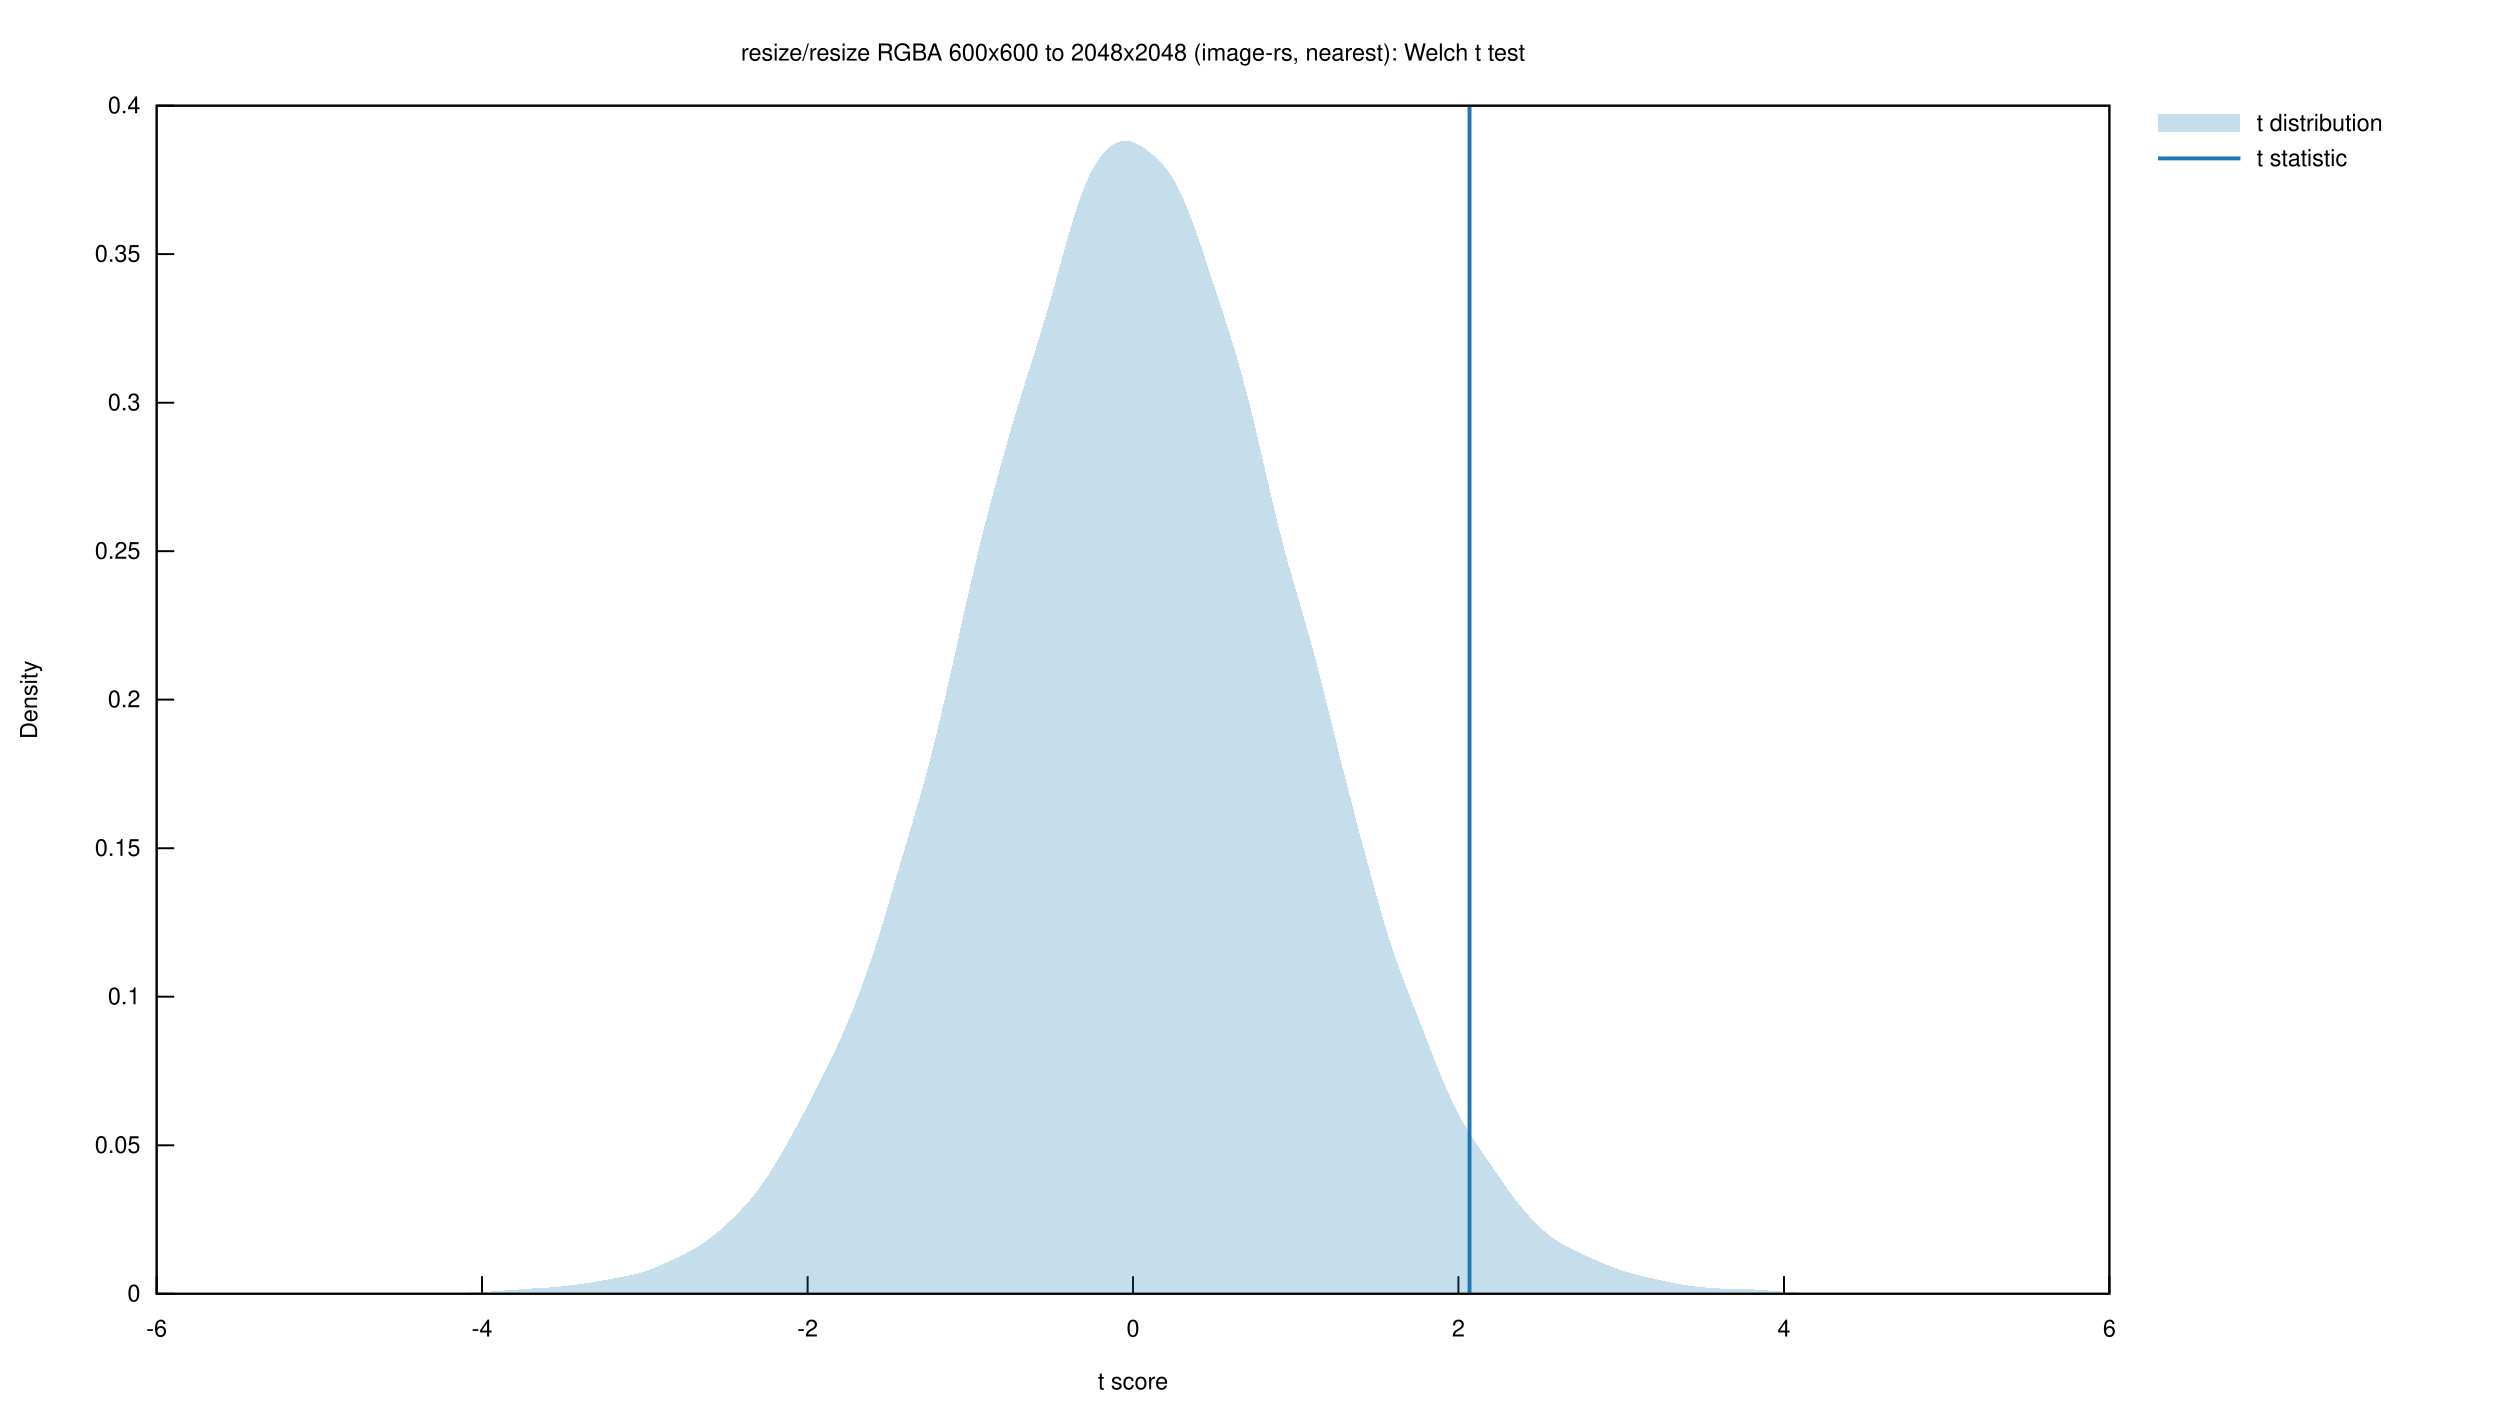
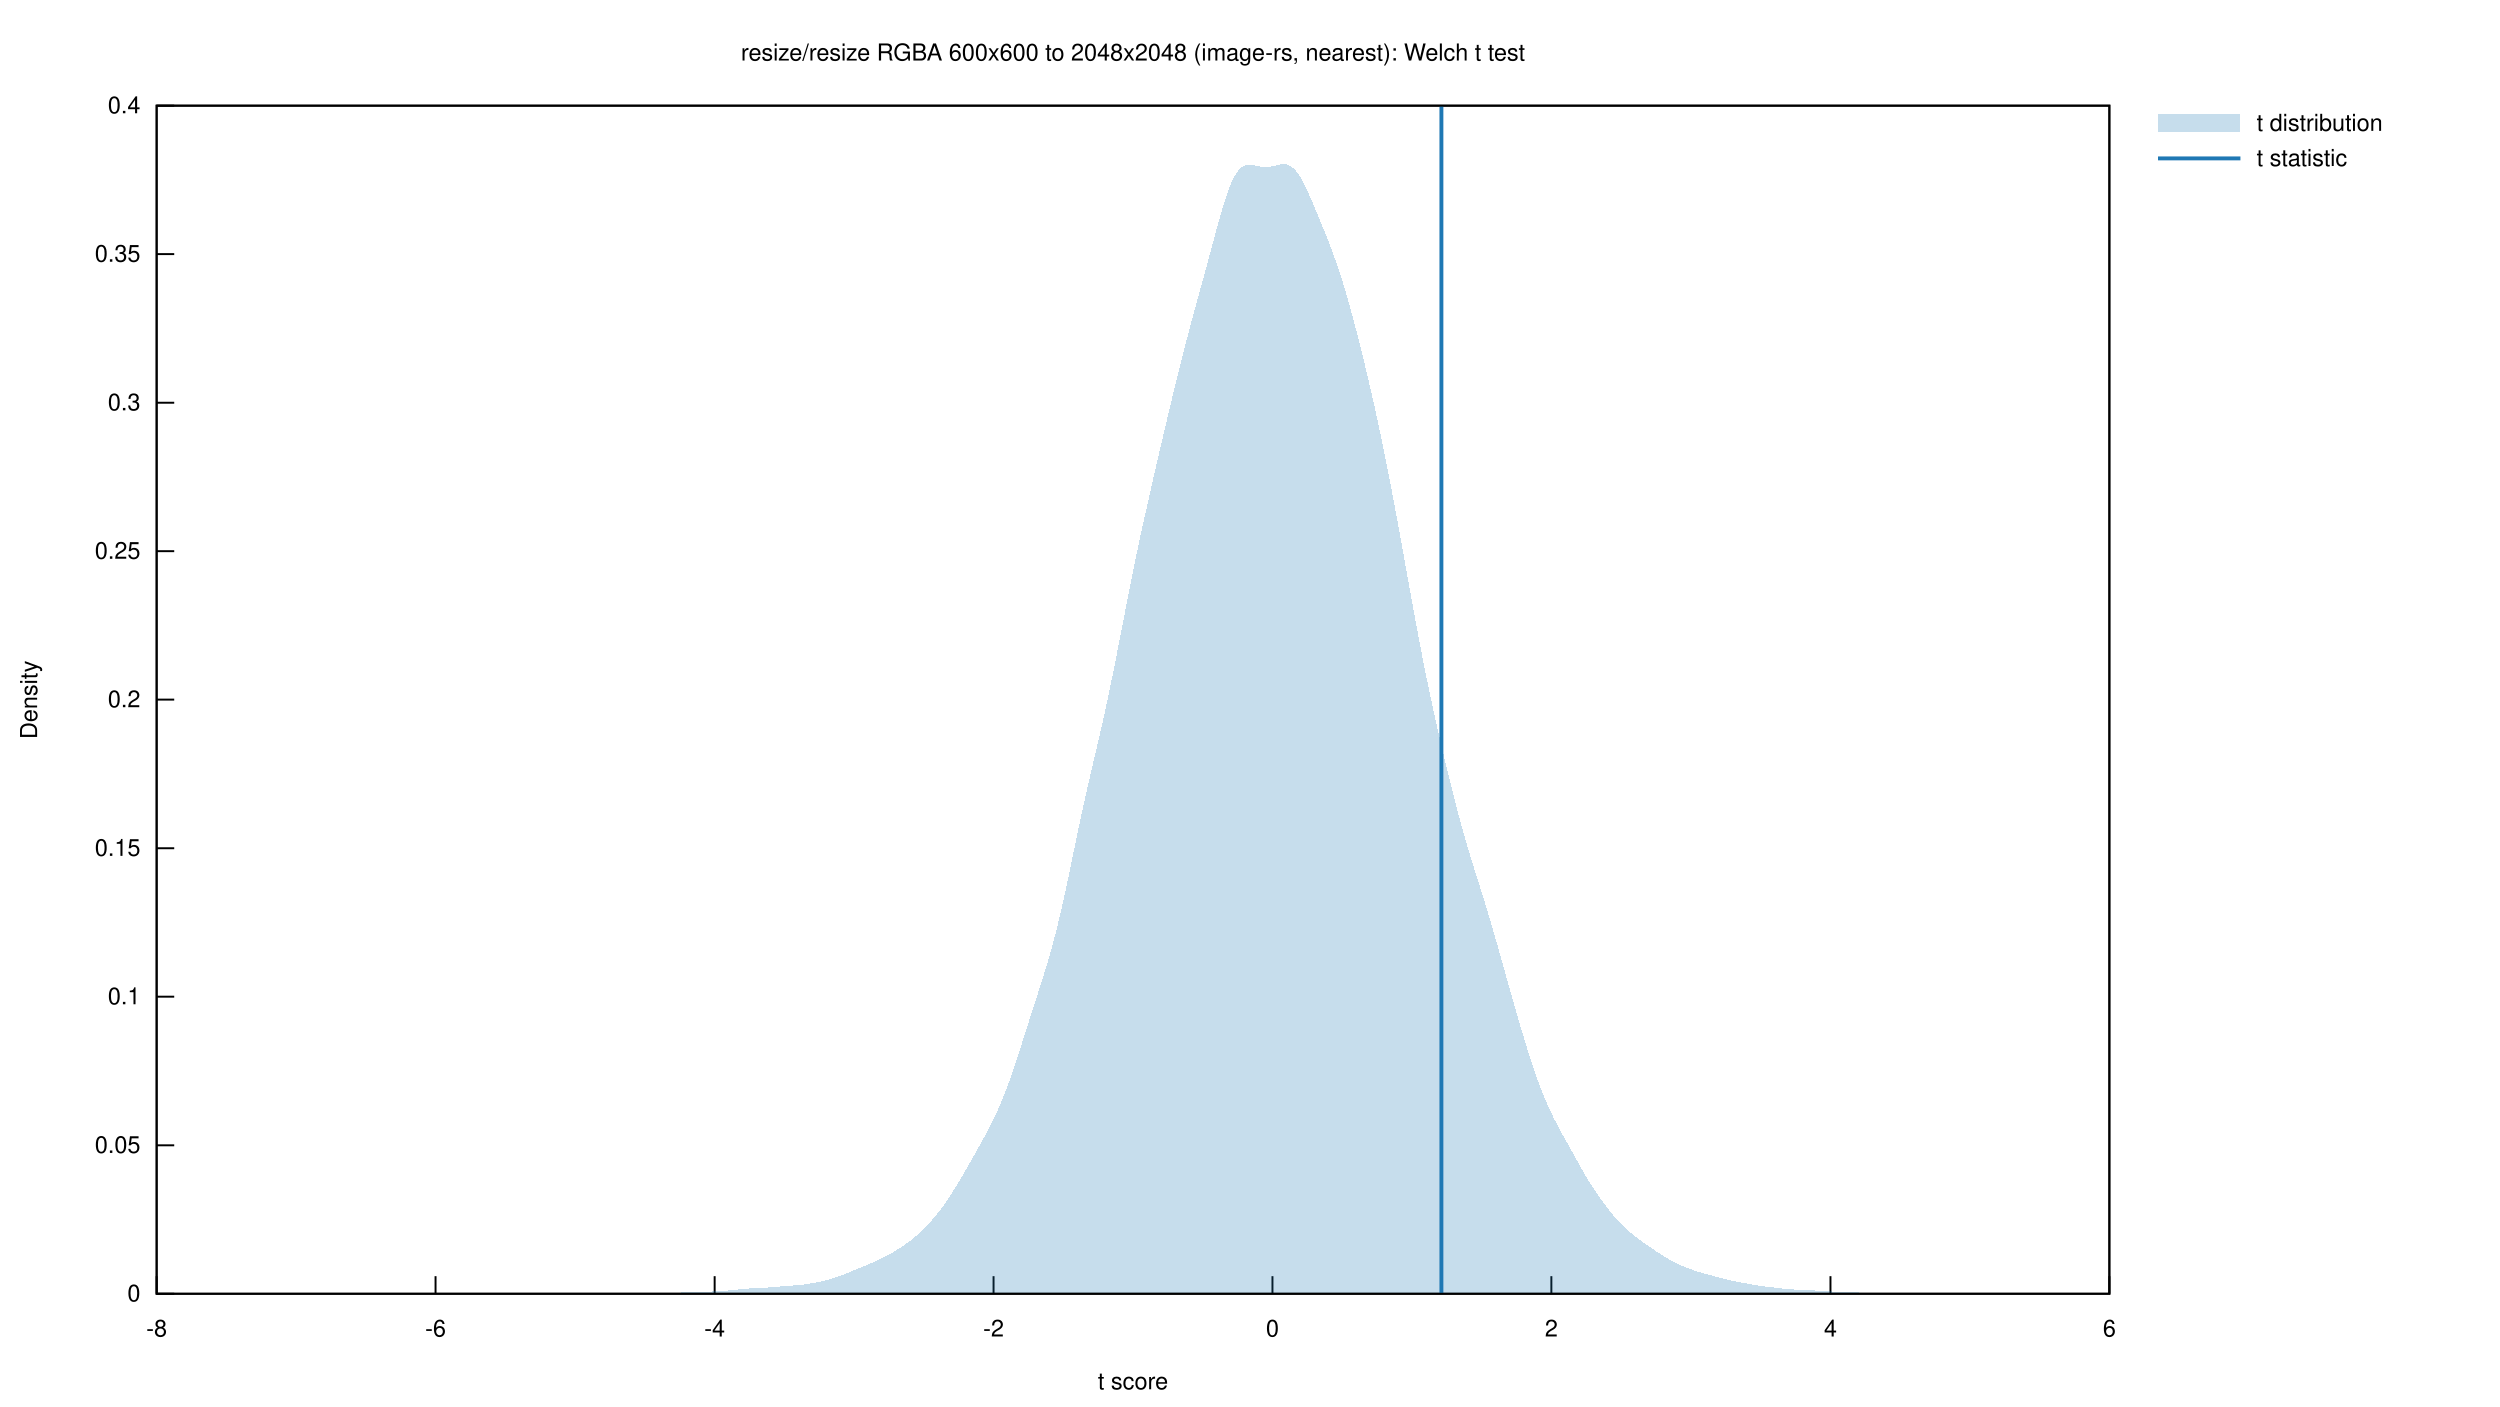
<svg xmlns="http://www.w3.org/2000/svg" xmlns:xlink="http://www.w3.org/1999/xlink" viewBox="0 0 1280 720">
  <g id="gnuplot_canvas">
    <rect x="0" y="0" width="1280" height="720" fill="none" />
    <defs>
      <circle id="gpDot" r="0.5" stroke-width="0.5" stroke="currentColor" />
      <path id="gpPt0" stroke-width="0.222" stroke="currentColor" d="M-1,0 h2 M0,-1 v2" />
      <path id="gpPt1" stroke-width="0.222" stroke="currentColor" d="M-1,-1 L1,1 M1,-1 L-1,1" />
      <path id="gpPt2" stroke-width="0.222" stroke="currentColor" d="M-1,0 L1,0 M0,-1 L0,1 M-1,-1 L1,1 M-1,1 L1,-1" />
      <rect id="gpPt3" stroke-width="0.222" stroke="currentColor" x="-1" y="-1" width="2" height="2" />
      <rect id="gpPt4" stroke-width="0.222" stroke="currentColor" fill="currentColor" x="-1" y="-1" width="2" height="2" />
      <circle id="gpPt5" stroke-width="0.222" stroke="currentColor" cx="0" cy="0" r="1" />
      <use xlink:href="#gpPt5" id="gpPt6" fill="currentColor" stroke="none" />
      <path id="gpPt7" stroke-width="0.222" stroke="currentColor" d="M0,-1.33 L-1.33,0.67 L1.33,0.67 z" />
      <use xlink:href="#gpPt7" id="gpPt8" fill="currentColor" stroke="none" />
      <use xlink:href="#gpPt7" id="gpPt9" stroke="currentColor" transform="rotate(180)" />
      <use xlink:href="#gpPt9" id="gpPt10" fill="currentColor" stroke="none" />
      <use xlink:href="#gpPt3" id="gpPt11" stroke="currentColor" transform="rotate(45)" />
      <use xlink:href="#gpPt11" id="gpPt12" fill="currentColor" stroke="none" />
      <path id="gpPt13" stroke-width="0.222" stroke="currentColor" d="M0,1.330 L1.265,0.411 L0.782,-1.067 L-0.782,-1.076 L-1.265,0.411 z" />
      <use xlink:href="#gpPt13" id="gpPt14" fill="currentColor" stroke="none" />
      <filter id="textbox" filterUnits="objectBoundingBox" x="0" y="0" height="1" width="1">
        <feFlood flood-color="white" flood-opacity="1" result="bgnd" />
        <feComposite in="SourceGraphic" in2="bgnd" operator="atop" />
      </filter>
      <filter id="greybox" filterUnits="objectBoundingBox" x="0" y="0" height="1" width="1">
        <feFlood flood-color="lightgrey" flood-opacity="1" result="grey" />
        <feComposite in="SourceGraphic" in2="grey" operator="atop" />
      </filter>
    </defs>
    <g fill="none" color="white" stroke="currentColor" stroke-width="1.00" stroke-linecap="butt" stroke-linejoin="miter">
</g>
    <g fill="none" color="black" stroke="currentColor" stroke-width="1.00" stroke-linecap="butt" stroke-linejoin="miter">
      <path stroke="black" d="M80.2,662.4 L89.2,662.4  " />
      <g transform="translate(71.9,666.3)" stroke="none" fill="black" font-family="Helvetica" font-size="12.00" text-anchor="end">
        <text>
          <tspan font-family="Helvetica"> 0</tspan>
        </text>
      </g>
    </g>
    <g fill="none" color="black" stroke="currentColor" stroke-width="1.00" stroke-linecap="butt" stroke-linejoin="miter">
      <path stroke="black" d="M80.2,586.4 L89.2,586.4  " />
      <g transform="translate(71.9,590.3)" stroke="none" fill="black" font-family="Helvetica" font-size="12.00" text-anchor="end">
        <text>
          <tspan font-family="Helvetica"> 0.05</tspan>
        </text>
      </g>
    </g>
    <g fill="none" color="black" stroke="currentColor" stroke-width="1.00" stroke-linecap="butt" stroke-linejoin="miter">
      <path stroke="black" d="M80.2,510.3 L89.2,510.3  " />
      <g transform="translate(71.9,514.2)" stroke="none" fill="black" font-family="Helvetica" font-size="12.00" text-anchor="end">
        <text>
          <tspan font-family="Helvetica"> 0.1</tspan>
        </text>
      </g>
    </g>
    <g fill="none" color="black" stroke="currentColor" stroke-width="1.00" stroke-linecap="butt" stroke-linejoin="miter">
      <path stroke="black" d="M80.2,434.3 L89.2,434.3  " />
      <g transform="translate(71.9,438.2)" stroke="none" fill="black" font-family="Helvetica" font-size="12.00" text-anchor="end">
        <text>
          <tspan font-family="Helvetica"> 0.15</tspan>
        </text>
      </g>
    </g>
    <g fill="none" color="black" stroke="currentColor" stroke-width="1.00" stroke-linecap="butt" stroke-linejoin="miter">
      <path stroke="black" d="M80.2,358.2 L89.2,358.2  " />
      <g transform="translate(71.9,362.1)" stroke="none" fill="black" font-family="Helvetica" font-size="12.00" text-anchor="end">
        <text>
          <tspan font-family="Helvetica"> 0.2</tspan>
        </text>
      </g>
    </g>
    <g fill="none" color="black" stroke="currentColor" stroke-width="1.00" stroke-linecap="butt" stroke-linejoin="miter">
      <path stroke="black" d="M80.2,282.2 L89.2,282.2  " />
      <g transform="translate(71.9,286.1)" stroke="none" fill="black" font-family="Helvetica" font-size="12.00" text-anchor="end">
        <text>
          <tspan font-family="Helvetica"> 0.25</tspan>
        </text>
      </g>
    </g>
    <g fill="none" color="black" stroke="currentColor" stroke-width="1.00" stroke-linecap="butt" stroke-linejoin="miter">
      <path stroke="black" d="M80.2,206.2 L89.2,206.2  " />
      <g transform="translate(71.9,210.1)" stroke="none" fill="black" font-family="Helvetica" font-size="12.00" text-anchor="end">
        <text>
          <tspan font-family="Helvetica"> 0.3</tspan>
        </text>
      </g>
    </g>
    <g fill="none" color="black" stroke="currentColor" stroke-width="1.00" stroke-linecap="butt" stroke-linejoin="miter">
      <path stroke="black" d="M80.2,130.1 L89.2,130.1  " />
      <g transform="translate(71.9,134.0)" stroke="none" fill="black" font-family="Helvetica" font-size="12.00" text-anchor="end">
        <text>
          <tspan font-family="Helvetica"> 0.35</tspan>
        </text>
      </g>
    </g>
    <g fill="none" color="black" stroke="currentColor" stroke-width="1.00" stroke-linecap="butt" stroke-linejoin="miter">
      <path stroke="black" d="M80.2,54.1 L89.2,54.1  " />
      <g transform="translate(71.9,58.0)" stroke="none" fill="black" font-family="Helvetica" font-size="12.00" text-anchor="end">
        <text>
          <tspan font-family="Helvetica"> 0.4</tspan>
        </text>
      </g>
    </g>
    <g fill="none" color="black" stroke="currentColor" stroke-width="1.00" stroke-linecap="butt" stroke-linejoin="miter">
      <path stroke="black" d="M80.2,662.4 L80.2,653.4  " />
      <g transform="translate(80.2,684.3)" stroke="none" fill="black" font-family="Helvetica" font-size="12.00" text-anchor="middle">
        <text>
+           <tspan font-family="Helvetica">-8</tspan>
+         </text>
+       </g>
+     </g>
+     <g fill="none" color="black" stroke="currentColor" stroke-width="1.00" stroke-linecap="butt" stroke-linejoin="miter">
+       <path stroke="black" d="M223.0,662.4 L223.0,653.4  " />
+       <g transform="translate(223.0,684.3)" stroke="none" fill="black" font-family="Helvetica" font-size="12.00" text-anchor="middle">
+         <text>
          <tspan font-family="Helvetica">-6</tspan>
        </text>
      </g>
    </g>
    <g fill="none" color="black" stroke="currentColor" stroke-width="1.00" stroke-linecap="butt" stroke-linejoin="miter">
-       <path stroke="black" d="M246.8,662.4 L246.8,653.4  " />
-       <g transform="translate(246.8,684.3)" stroke="none" fill="black" font-family="Helvetica" font-size="12.00" text-anchor="middle">
+       <path stroke="black" d="M365.9,662.4 L365.9,653.4  " />
+       <g transform="translate(365.9,684.3)" stroke="none" fill="black" font-family="Helvetica" font-size="12.00" text-anchor="middle">
        <text>
          <tspan font-family="Helvetica">-4</tspan>
        </text>
      </g>
    </g>
    <g fill="none" color="black" stroke="currentColor" stroke-width="1.00" stroke-linecap="butt" stroke-linejoin="miter">
-       <path stroke="black" d="M413.5,662.4 L413.5,653.4  " />
-       <g transform="translate(413.5,684.3)" stroke="none" fill="black" font-family="Helvetica" font-size="12.00" text-anchor="middle">
+       <path stroke="black" d="M508.7,662.4 L508.7,653.4  " />
+       <g transform="translate(508.7,684.3)" stroke="none" fill="black" font-family="Helvetica" font-size="12.00" text-anchor="middle">
        <text>
          <tspan font-family="Helvetica">-2</tspan>
        </text>
      </g>
    </g>
    <g fill="none" color="black" stroke="currentColor" stroke-width="1.00" stroke-linecap="butt" stroke-linejoin="miter">
-       <path stroke="black" d="M580.1,662.4 L580.1,653.4  " />
-       <g transform="translate(580.1,684.3)" stroke="none" fill="black" font-family="Helvetica" font-size="12.00" text-anchor="middle">
+       <path stroke="black" d="M651.5,662.4 L651.5,653.4  " />
+       <g transform="translate(651.5,684.3)" stroke="none" fill="black" font-family="Helvetica" font-size="12.00" text-anchor="middle">
        <text>
          <tspan font-family="Helvetica"> 0</tspan>
        </text>
      </g>
    </g>
    <g fill="none" color="black" stroke="currentColor" stroke-width="1.00" stroke-linecap="butt" stroke-linejoin="miter">
-       <path stroke="black" d="M746.7,662.4 L746.7,653.4  " />
-       <g transform="translate(746.7,684.3)" stroke="none" fill="black" font-family="Helvetica" font-size="12.00" text-anchor="middle">
+       <path stroke="black" d="M794.3,662.4 L794.3,653.4  " />
+       <g transform="translate(794.3,684.3)" stroke="none" fill="black" font-family="Helvetica" font-size="12.00" text-anchor="middle">
        <text>
          <tspan font-family="Helvetica"> 2</tspan>
        </text>
      </g>
    </g>
    <g fill="none" color="black" stroke="currentColor" stroke-width="1.00" stroke-linecap="butt" stroke-linejoin="miter">
-       <path stroke="black" d="M913.4,662.4 L913.4,653.4  " />
-       <g transform="translate(913.4,684.3)" stroke="none" fill="black" font-family="Helvetica" font-size="12.00" text-anchor="middle">
+       <path stroke="black" d="M937.2,662.4 L937.2,653.4  " />
+       <g transform="translate(937.2,684.3)" stroke="none" fill="black" font-family="Helvetica" font-size="12.00" text-anchor="middle">
        <text>
          <tspan font-family="Helvetica"> 4</tspan>
        </text>
      </g>
    </g>
    <g fill="none" color="black" stroke="currentColor" stroke-width="1.00" stroke-linecap="butt" stroke-linejoin="miter">
      <path stroke="black" d="M1080.0,662.4 L1080.0,653.4  " />
      <g transform="translate(1080.0,684.3)" stroke="none" fill="black" font-family="Helvetica" font-size="12.00" text-anchor="middle">
        <text>
          <tspan font-family="Helvetica"> 6</tspan>
        </text>
      </g>
    </g>
    <g fill="none" color="black" stroke="currentColor" stroke-width="1.00" stroke-linecap="butt" stroke-linejoin="miter">
</g>
    <g fill="none" color="black" stroke="currentColor" stroke-width="1.00" stroke-linecap="butt" stroke-linejoin="miter">
      <path stroke="black" d="M80.2,54.1 L80.2,662.4 L1080.0,662.4 L1080.0,54.1 L80.2,54.1 Z  " />
    </g>
    <g fill="none" color="black" stroke="currentColor" stroke-width="1.00" stroke-linecap="butt" stroke-linejoin="miter">
      <g transform="translate(19.0,358.3) rotate(270)" stroke="none" fill="black" font-family="Helvetica" font-size="12.00" text-anchor="middle">
        <text>
          <tspan font-family="Helvetica">Density</tspan>
        </text>
      </g>
    </g>
    <g fill="none" color="black" stroke="currentColor" stroke-width="1.00" stroke-linecap="butt" stroke-linejoin="miter">
      <g transform="translate(580.1,711.3)" stroke="none" fill="black" font-family="Helvetica" font-size="12.00" text-anchor="middle">
        <text>
          <tspan font-family="Helvetica">t score</tspan>
        </text>
      </g>
    </g>
    <g fill="none" color="black" stroke="currentColor" stroke-width="1.00" stroke-linecap="butt" stroke-linejoin="miter">
      <g transform="translate(580.1,31.0)" stroke="none" fill="black" font-family="Helvetica" font-size="12.00" text-anchor="middle">
        <text>
          <tspan font-family="Helvetica">resize/resize RGBA 600x600 to 2048x2048 (image-rs, nearest): Welch t test</tspan>
        </text>
      </g>
    </g>
    <g fill="none" color="black" stroke="currentColor" stroke-width="1.00" stroke-linecap="butt" stroke-linejoin="miter">
</g>
    <g id="gnuplot_plot_1">
      <g fill="none" color="black" stroke="currentColor" stroke-width="1.00" stroke-linecap="butt" stroke-linejoin="miter">
        <g transform="translate(1155.4,67.0)" stroke="none" fill="black" font-family="Helvetica" font-size="12.00" text-anchor="start">
          <text>
            <tspan font-family="Helvetica">t distribution</tspan>
          </text>
        </g>
      </g>
      <g fill="none" color="black" stroke="currentColor" stroke-width="1.00" stroke-linecap="butt" stroke-linejoin="miter">
        <g stroke="none" shape-rendering="crispEdges">
          <polygon fill="rgb( 31, 120, 180)" fill-opacity="0.25" points="1104.9,67.6 1147.1,67.6 1147.1,58.6 1104.9,58.6 " />
-           <polygon fill="rgb( 31, 120, 180)" fill-opacity="0.25" points="144.0,662.4 145.7,662.4 147.4,662.4 149.1,662.4 150.8,662.4 152.5,662.4 154.2,662.4 155.9,662.4 157.6,662.4 159.3,662.4 160.9,662.4 162.6,662.4 164.3,662.4 166.0,662.4 167.7,662.4 169.4,662.3 171.1,662.3 172.8,662.3 174.5,662.3 176.2,662.4 177.9,662.4 179.6,662.4 181.3,662.4 183.0,662.4 184.7,662.4 186.3,662.4 188.0,662.4 189.7,662.4 191.4,662.4 193.1,662.4 194.8,662.3 196.5,662.3 198.2,662.3 199.9,662.2 201.6,662.2 203.3,662.2 205.0,662.1 206.7,662.1 208.4,662.0 210.1,662.0 211.7,662.0 213.4,661.9 215.1,661.9 216.8,661.9 218.5,661.9 220.2,661.9 221.9,661.9 223.6,661.9 225.3,661.9 227.0,661.9 228.7,661.9 230.4,661.9 232.1,661.9 233.8,661.9 235.5,661.9 237.1,661.8 238.8,661.8 240.5,661.7 242.2,661.7 243.9,661.6 245.6,661.5 247.3,661.4 249.0,661.4 250.7,661.3 252.4,661.2 254.1,661.1 255.8,661.0 257.5,660.8 259.2,660.7 260.9,660.6 262.5,660.5 264.2,660.4 265.9,660.2 267.6,660.1 269.3,660.0 271.0,659.9 272.7,659.7 274.4,659.6 276.1,659.5 277.8,659.4 279.5,659.3 281.2,659.2 282.9,659.1 284.6,658.9 286.3,658.8 287.9,658.6 289.6,658.4 291.3,658.2 293.0,658.0 294.7,657.8 296.4,657.5 298.1,657.3 299.8,657.0 301.5,656.8 303.2,656.5 304.9,656.2 306.6,655.9 308.3,655.6 310.0,655.3 311.7,655.0 313.3,654.7 315.0,654.4 316.7,654.1 318.4,653.8 320.1,653.4 321.8,653.1 323.5,652.7 325.2,652.4 326.9,651.9 328.6,651.4 330.3,650.9 332.0,650.3 333.7,649.7 335.4,649.0 337.1,648.3 338.7,647.6 340.4,646.8 342.1,646.1 343.8,645.3 345.5,644.5 347.2,643.7 348.9,642.8 350.6,642.0 352.3,641.1 354.0,640.2 355.7,639.2 357.4,638.2 359.1,637.1 360.8,636.0 362.5,634.8 364.1,633.5 365.8,632.2 367.5,630.8 369.2,629.3 370.9,627.8 372.6,626.3 374.3,624.6 376.0,623.0 377.7,621.3 379.4,619.5 381.1,617.7 382.8,615.8 384.5,613.8 386.2,611.7 387.9,609.5 389.5,607.2 391.2,604.8 392.9,602.3 394.6,599.7 396.3,596.9 398.0,594.1 399.7,591.3 401.4,588.3 403.1,585.3 404.8,582.3 406.5,579.2 408.2,576.1 409.9,572.9 411.6,569.7 413.3,566.4 414.9,563.2 416.6,559.9 418.3,556.6 420.0,553.2 421.7,549.9 423.4,546.5 425.1,543.0 426.8,539.5 428.5,535.9 430.2,532.2 431.9,528.3 433.6,524.4 435.3,520.3 437.0,516.1 438.7,511.8 440.3,507.4 442.0,502.8 443.7,498.1 445.4,493.2 447.1,488.2 448.8,482.9 450.5,477.5 452.2,471.9 453.9,466.2 455.6,460.4 457.3,454.5 459.0,448.7 460.7,443.0 462.4,437.3 464.1,431.7 465.7,426.1 467.4,420.5 469.1,414.7 470.8,408.8 472.5,402.8 474.2,396.5 475.9,390.0 477.6,383.3 479.3,376.4 481.0,369.3 482.7,362.1 484.4,354.8 486.1,347.4 487.8,339.9 489.5,332.4 491.1,324.8 492.8,317.2 494.5,309.7 496.2,302.3 497.9,294.9 499.6,287.7 501.3,280.6 503.0,273.7 504.7,267.0 506.4,260.4 508.1,254.0 509.8,247.7 511.5,241.5 513.2,235.4 514.9,229.4 516.5,223.5 518.2,217.8 519.9,212.1 521.6,206.5 523.3,200.9 525.0,195.5 526.7,190.0 528.4,184.6 530.1,179.2 531.8,173.7 533.5,168.2 535.2,162.5 536.9,156.8 538.6,150.9 540.3,144.9 541.9,138.8 543.6,132.7 545.3,126.6 547.0,120.6 548.7,114.8 550.4,109.3 552.1,104.1 553.8,99.4 555.5,95.0 557.2,91.1 558.9,87.7 560.6,84.6 562.3,82.0 564.0,79.6 565.7,77.7 567.3,76.0 569.0,74.6 570.7,73.5 572.4,72.7 574.1,72.2 575.8,72.0 577.5,72.1 579.2,72.5 580.9,73.1 582.6,73.9 584.3,74.9 586.0,76.0 587.7,77.3 589.4,78.6 591.1,80.0 592.7,81.5 594.4,83.2 596.1,85.1 597.8,87.2 599.5,89.7 601.2,92.4 602.9,95.6 604.6,99.0 606.3,102.8 608.0,106.9 609.7,111.3 611.4,115.9 613.1,120.7 614.8,125.6 616.5,130.6 618.1,135.7 619.8,140.8 621.5,145.9 623.2,151.1 624.9,156.3 626.6,161.5 628.3,166.8 630.0,172.2 631.7,177.7 633.4,183.4 635.1,189.3 636.8,195.5 638.5,201.9 640.2,208.5 641.9,215.3 643.5,222.4 645.2,229.6 646.9,236.9 648.6,244.3 650.3,251.6 652.0,258.9 653.7,266.0 655.4,272.8 657.1,279.4 658.8,285.8 660.5,291.9 662.2,297.8 663.9,303.5 665.6,309.2 667.3,315.0 668.9,320.8 670.6,326.8 672.3,333.0 674.0,339.3 675.7,345.9 677.4,352.7 679.1,359.5 680.8,366.5 682.5,373.4 684.2,380.3 685.9,387.2 687.6,393.9 689.3,400.6 691.0,407.1 692.7,413.5 694.3,419.9 696.0,426.2 697.7,432.5 699.4,438.8 701.1,445.1 702.8,451.4 704.5,457.6 706.2,463.7 707.9,469.7 709.6,475.4 711.3,480.8 713.0,486.1 714.7,491.0 716.4,495.7 718.1,500.3 719.7,504.7 721.4,509.0 723.1,513.4 724.8,517.7 726.5,522.0 728.2,526.4 729.9,530.8 731.6,535.3 733.3,539.7 735.0,544.0 736.7,548.2 738.4,552.4 740.1,556.3 741.8,560.1 743.5,563.8 745.1,567.2 746.8,570.5 748.5,573.6 750.2,576.5 751.9,579.3 753.6,582.0 755.3,584.7 757.0,587.2 758.7,589.7 760.4,592.2 762.1,594.7 763.8,597.1 765.5,599.6 767.2,602.0 768.9,604.4 770.5,606.8 772.2,609.2 773.9,611.5 775.6,613.8 777.3,616.0 779.0,618.1 780.7,620.2 782.4,622.1 784.1,624.0 785.8,625.8 787.5,627.5 789.2,629.1 790.9,630.6 792.6,632.0 794.3,633.2 795.9,634.4 797.6,635.5 799.3,636.5 801.0,637.5 802.7,638.4 804.4,639.3 806.1,640.2 807.8,641.0 809.5,641.8 811.2,642.6 812.9,643.3 814.6,644.1 816.3,644.8 818.0,645.6 819.7,646.3 821.3,647.0 823.0,647.7 824.7,648.4 826.4,649.0 828.1,649.6 829.8,650.2 831.5,650.8 833.2,651.3 834.9,651.8 836.6,652.3 838.3,652.7 840.0,653.2 841.7,653.6 843.4,654.0 845.1,654.4 846.7,654.7 848.4,655.1 850.1,655.5 851.8,655.8 853.5,656.2 855.2,656.5 856.9,656.9 858.6,657.2 860.3,657.5 862.0,657.8 863.7,658.1 865.4,658.3 867.1,658.6 868.8,658.8 870.5,659.0 872.1,659.1 873.8,659.3 875.5,659.4 877.2,659.5 878.9,659.6 880.6,659.7 882.3,659.8 884.0,659.8 885.7,659.9 887.4,659.9 889.1,659.9 890.8,660.0 892.5,660.0 894.2,660.1 895.9,660.1 897.5,660.2 899.2,660.3 900.9,660.4 902.6,660.5 904.3,660.6 906.0,660.8 907.7,660.9 909.4,661.1 911.1,661.2 912.8,661.3 914.5,661.5 916.2,661.6 917.9,661.6 919.6,661.7 921.3,661.8 922.9,661.8 924.6,661.8 926.3,661.9 928.0,661.9 929.7,661.9 931.4,661.9 933.1,661.9 934.8,661.8 936.5,661.8 938.2,661.8 939.9,661.8 941.6,661.8 943.3,661.8 945.0,661.8 946.7,661.8 948.3,661.8 950.0,661.8 951.7,661.8 953.4,661.8 955.1,661.8 956.8,661.9 958.5,661.9 960.2,661.9 961.9,662.0 963.6,662.0 965.3,662.1 967.0,662.2 968.7,662.2 970.4,662.2 972.1,662.3 973.8,662.3 975.4,662.3 977.1,662.4 978.8,662.4 980.5,662.4 982.2,662.4 983.9,662.4 985.6,662.4 987.3,662.4 989.0,662.4 989.0,662.4 987.3,662.4 985.6,662.4 983.9,662.4 982.2,662.4 980.5,662.4 978.8,662.4 977.1,662.4 975.4,662.4 973.8,662.4 972.1,662.4 970.4,662.4 968.7,662.4 967.0,662.4 965.3,662.4 963.6,662.4 961.9,662.4 960.2,662.4 958.5,662.4 956.8,662.4 955.1,662.4 953.4,662.4 951.7,662.4 950.0,662.4 948.3,662.4 946.7,662.4 945.0,662.4 943.3,662.4 941.6,662.4 939.9,662.4 938.2,662.4 936.5,662.4 934.8,662.4 933.1,662.4 931.4,662.4 929.7,662.4 928.0,662.4 926.3,662.4 924.6,662.4 922.9,662.4 921.3,662.4 919.6,662.4 917.9,662.4 916.2,662.4 914.5,662.4 912.8,662.4 911.1,662.4 909.4,662.4 907.7,662.4 906.0,662.4 904.3,662.4 902.6,662.4 900.9,662.4 899.2,662.4 897.5,662.4 895.9,662.4 894.2,662.4 892.5,662.4 890.8,662.4 889.1,662.4 887.4,662.4 885.7,662.4 884.0,662.4 882.3,662.4 880.6,662.4 878.9,662.4 877.2,662.4 875.5,662.4 873.8,662.4 872.1,662.4 870.5,662.4 868.8,662.4 867.1,662.4 865.4,662.4 863.7,662.4 862.0,662.4 860.3,662.4 858.6,662.4 856.9,662.4 855.2,662.4 853.5,662.4 851.8,662.4 850.1,662.4 848.4,662.4 846.7,662.4 845.1,662.4 843.4,662.4 841.7,662.4 840.0,662.4 838.3,662.4 836.6,662.4 834.9,662.4 833.2,662.4 831.5,662.4 829.8,662.4 828.1,662.4 826.4,662.4 824.7,662.4 823.0,662.4 821.3,662.4 819.7,662.4 818.0,662.4 816.3,662.4 814.6,662.4 812.9,662.4 811.2,662.4 809.5,662.4 807.8,662.4 806.1,662.4 804.4,662.4 802.7,662.4 801.0,662.4 799.3,662.4 797.6,662.4 795.9,662.4 794.3,662.4 792.6,662.4 790.9,662.4 789.2,662.4 787.5,662.4 785.8,662.4 784.1,662.4 782.4,662.4 780.7,662.4 779.0,662.4 777.3,662.4 775.6,662.4 773.9,662.4 772.2,662.4 770.5,662.4 768.9,662.4 767.2,662.4 765.5,662.4 763.8,662.4 762.1,662.4 760.4,662.4 758.7,662.4 757.0,662.4 755.3,662.4 753.6,662.4 751.9,662.4 750.2,662.4 748.5,662.4 746.8,662.4 745.1,662.4 743.5,662.4 741.8,662.4 740.1,662.4 738.4,662.4 736.7,662.4 735.0,662.4 733.3,662.4 731.6,662.4 729.9,662.4 728.2,662.4 726.5,662.4 724.8,662.4 723.1,662.4 721.4,662.4 719.7,662.4 718.1,662.4 716.4,662.4 714.7,662.4 713.0,662.4 711.3,662.4 709.6,662.4 707.9,662.4 706.2,662.4 704.5,662.4 702.8,662.4 701.1,662.4 699.4,662.4 697.7,662.4 696.0,662.4 694.3,662.4 692.7,662.4 691.0,662.4 689.3,662.4 687.6,662.4 685.9,662.4 684.2,662.4 682.5,662.4 680.8,662.4 679.1,662.4 677.4,662.4 675.7,662.4 674.0,662.4 672.3,662.4 670.6,662.4 668.9,662.4 667.3,662.4 665.6,662.4 663.9,662.4 662.2,662.4 660.5,662.4 658.8,662.4 657.1,662.4 655.4,662.4 653.7,662.4 652.0,662.4 650.3,662.4 648.6,662.4 646.9,662.4 645.2,662.4 643.5,662.4 641.9,662.4 640.2,662.4 638.5,662.4 636.8,662.4 635.1,662.4 633.4,662.4 631.7,662.4 630.0,662.4 628.3,662.4 626.6,662.4 624.9,662.4 623.2,662.4 621.5,662.4 619.8,662.4 618.1,662.4 616.5,662.4 614.8,662.4 613.1,662.4 611.4,662.4 609.7,662.4 608.0,662.4 606.3,662.4 604.6,662.4 602.9,662.4 601.2,662.4 599.5,662.4 597.8,662.4 596.1,662.4 594.4,662.4 592.7,662.4 591.1,662.4 589.4,662.4 587.7,662.4 586.0,662.4 584.3,662.4 582.6,662.4 580.9,662.4 579.2,662.4 577.5,662.4 575.8,662.4 574.1,662.4 572.4,662.4 570.7,662.4 569.0,662.4 567.3,662.4 565.7,662.4 564.0,662.4 562.3,662.4 560.6,662.4 558.9,662.4 557.2,662.4 555.5,662.4 553.8,662.4 552.1,662.4 550.4,662.4 548.7,662.4 547.0,662.4 545.3,662.4 543.6,662.4 541.9,662.4 540.3,662.4 538.6,662.4 536.9,662.4 535.2,662.4 533.5,662.4 531.8,662.4 530.1,662.4 528.4,662.4 526.7,662.4 525.0,662.4 523.3,662.4 521.6,662.4 519.9,662.4 518.2,662.4 516.5,662.4 514.9,662.4 513.2,662.4 511.5,662.4 509.8,662.4 508.1,662.4 506.4,662.4 504.7,662.4 503.0,662.4 501.3,662.4 499.6,662.4 497.9,662.4 496.2,662.4 494.5,662.4 492.8,662.4 491.1,662.4 489.5,662.4 487.8,662.4 486.1,662.4 484.4,662.4 482.7,662.4 481.0,662.4 479.3,662.4 477.6,662.4 475.9,662.4 474.2,662.4 472.5,662.4 470.8,662.4 469.1,662.4 467.4,662.4 465.7,662.4 464.1,662.4 462.4,662.4 460.7,662.4 459.0,662.4 457.3,662.4 455.6,662.4 453.9,662.4 452.2,662.4 450.5,662.4 448.8,662.4 447.1,662.4 445.4,662.4 443.7,662.4 442.0,662.4 440.3,662.4 438.7,662.4 437.0,662.4 435.3,662.4 433.6,662.4 431.9,662.4 430.2,662.4 428.5,662.4 426.8,662.4 425.1,662.4 423.4,662.4 421.7,662.4 420.0,662.4 418.3,662.4 416.6,662.4 414.9,662.4 413.3,662.4 411.6,662.4 409.9,662.4 408.2,662.4 406.5,662.4 404.8,662.4 403.1,662.4 401.4,662.4 399.7,662.4 398.0,662.4 396.3,662.4 394.6,662.4 392.9,662.4 391.2,662.4 389.5,662.4 387.9,662.4 386.2,662.4 384.5,662.4 382.8,662.4 381.1,662.4 379.4,662.4 377.7,662.4 376.0,662.4 374.3,662.4 372.6,662.4 370.9,662.4 369.2,662.4 367.5,662.4 365.8,662.4 364.1,662.4 362.5,662.4 360.8,662.4 359.1,662.4 357.4,662.4 355.7,662.4 354.0,662.4 352.3,662.4 350.6,662.4 348.9,662.4 347.2,662.4 345.5,662.4 343.8,662.4 342.1,662.4 340.4,662.4 338.7,662.4 337.1,662.4 335.4,662.4 333.7,662.4 332.0,662.4 330.3,662.4 328.6,662.4 326.9,662.4 325.2,662.4 323.5,662.4 321.8,662.4 320.1,662.4 318.4,662.4 316.7,662.4 315.0,662.4 313.3,662.4 311.7,662.4 310.0,662.4 308.3,662.4 306.6,662.4 304.9,662.4 303.2,662.4 301.5,662.4 299.8,662.4 298.1,662.4 296.4,662.4 294.7,662.4 293.0,662.4 291.3,662.4 289.6,662.4 287.9,662.4 286.3,662.4 284.6,662.4 282.9,662.4 281.2,662.4 279.5,662.4 277.8,662.4 276.1,662.4 274.4,662.4 272.7,662.4 271.0,662.4 269.3,662.4 267.6,662.4 265.9,662.4 264.2,662.4 262.5,662.4 260.9,662.4 259.2,662.4 257.5,662.4 255.8,662.4 254.1,662.4 252.4,662.4 250.7,662.4 249.0,662.4 247.3,662.4 245.6,662.4 243.9,662.4 242.2,662.4 240.5,662.4 238.8,662.4 237.1,662.4 235.5,662.4 233.8,662.4 232.1,662.4 230.4,662.4 228.7,662.4 227.0,662.4 225.3,662.4 223.6,662.4 221.9,662.4 220.2,662.4 218.5,662.4 216.8,662.4 215.1,662.4 213.4,662.4 211.7,662.4 210.1,662.4 208.4,662.4 206.7,662.4 205.0,662.4 203.3,662.4 201.6,662.4 199.9,662.4 198.2,662.4 196.5,662.4 194.8,662.4 193.1,662.4 191.4,662.4 189.7,662.4 188.0,662.4 186.3,662.4 184.7,662.4 183.0,662.4 181.3,662.4 179.6,662.4 177.9,662.4 176.2,662.4 174.5,662.4 172.8,662.4 171.1,662.4 169.4,662.4 167.7,662.4 166.0,662.4 164.3,662.4 162.6,662.4 160.9,662.4 159.3,662.4 157.6,662.4 155.9,662.4 154.2,662.4 152.5,662.4 150.8,662.4 149.1,662.4 147.4,662.4 145.7,662.4 144.0,662.4 " />
+           <polygon fill="rgb( 31, 120, 180)" fill-opacity="0.25" points="215.4,662.4 217.1,662.4 218.8,662.4 220.5,662.4 222.2,662.4 223.9,662.4 225.6,662.4 227.3,662.4 229.0,662.4 230.7,662.4 232.4,662.4 234.1,662.4 235.8,662.4 237.5,662.3 239.2,662.3 240.9,662.3 242.6,662.4 244.3,662.4 246.0,662.4 247.7,662.4 249.4,662.4 251.1,662.4 252.8,662.4 254.5,662.4 256.2,662.4 257.9,662.4 259.6,662.4 261.3,662.4 263.0,662.4 264.7,662.3 266.4,662.3 268.1,662.3 269.8,662.3 271.5,662.3 273.2,662.2 274.9,662.2 276.6,662.2 278.4,662.2 280.1,662.2 281.8,662.2 283.5,662.2 285.2,662.2 286.9,662.3 288.6,662.3 290.3,662.2 292.0,662.2 293.7,662.2 295.4,662.2 297.1,662.2 298.8,662.2 300.5,662.1 302.2,662.1 303.9,662.1 305.6,662.1 307.3,662.1 309.0,662.1 310.7,662.1 312.4,662.1 314.1,662.1 315.8,662.1 317.5,662.1 319.2,662.1 320.9,662.1 322.6,662.1 324.3,662.1 326.0,662.1 327.7,662.1 329.4,662.1 331.1,662.1 332.8,662.1 334.5,662.1 336.2,662.1 337.9,662.0 339.6,662.0 341.3,662.0 343.0,661.9 344.7,661.9 346.4,661.9 348.1,661.8 349.8,661.7 351.5,661.7 353.2,661.6 355.0,661.6 356.7,661.5 358.4,661.4 360.1,661.4 361.8,661.3 363.5,661.3 365.2,661.2 366.9,661.1 368.6,661.0 370.3,660.9 372.0,660.8 373.7,660.6 375.4,660.4 377.1,660.3 378.8,660.1 380.5,660.0 382.2,659.8 383.9,659.7 385.6,659.6 387.3,659.5 389.0,659.5 390.7,659.4 392.4,659.3 394.1,659.1 395.8,659.0 397.5,658.9 399.2,658.7 400.9,658.6 402.6,658.4 404.3,658.3 406.0,658.2 407.7,658.0 409.4,657.9 411.1,657.7 412.8,657.5 414.5,657.2 416.2,656.9 417.9,656.6 419.6,656.3 421.3,655.9 423.0,655.4 424.7,655.0 426.4,654.4 428.1,653.9 429.8,653.3 431.6,652.7 433.3,652.0 435.0,651.3 436.7,650.6 438.4,649.9 440.1,649.2 441.8,648.5 443.5,647.8 445.2,647.1 446.9,646.4 448.6,645.6 450.3,644.8 452.0,644.0 453.7,643.1 455.4,642.2 457.1,641.2 458.8,640.2 460.5,639.1 462.2,638.0 463.9,636.8 465.6,635.6 467.3,634.3 469.0,632.8 470.7,631.3 472.4,629.7 474.1,628.0 475.8,626.3 477.5,624.3 479.2,622.3 480.9,620.2 482.6,617.9 484.3,615.5 486.0,613.0 487.7,610.3 489.4,607.6 491.1,604.8 492.8,601.9 494.5,598.9 496.2,596.0 497.9,593.0 499.6,590.0 501.3,586.9 503.0,583.9 504.7,580.7 506.4,577.5 508.1,574.1 509.9,570.5 511.6,566.7 513.3,562.6 515.0,558.3 516.7,553.7 518.4,548.9 520.1,543.8 521.8,538.6 523.5,533.3 525.2,527.9 526.9,522.6 528.6,517.3 530.3,512.0 532.0,506.7 533.7,501.4 535.4,495.9 537.1,490.2 538.8,484.2 540.5,477.7 542.2,470.8 543.9,463.5 545.6,455.8 547.3,447.7 549.0,439.5 550.7,431.3 552.4,423.2 554.1,415.2 555.8,407.5 557.5,400.0 559.2,392.7 560.9,385.5 562.6,378.2 564.3,370.8 566.0,363.1 567.7,355.2 569.4,346.9 571.1,338.4 572.8,329.8 574.5,321.0 576.2,312.3 577.9,303.6 579.6,295.1 581.3,286.7 583.0,278.5 584.7,270.6 586.5,262.7 588.2,255.0 589.9,247.5 591.6,240.0 593.3,232.7 595.0,225.4 596.7,218.2 598.4,211.0 600.1,203.9 601.8,196.9 603.5,189.9 605.2,183.1 606.9,176.5 608.6,170.0 610.3,163.6 612.0,157.4 613.7,151.2 615.4,145.0 617.1,138.8 618.8,132.5 620.5,126.2 622.2,119.8 623.9,113.6 625.6,107.7 627.3,102.1 629.0,97.2 630.7,93.0 632.4,89.7 634.1,87.2 635.8,85.5 637.5,84.6 639.2,84.3 640.9,84.4 642.6,84.7 644.3,85.1 646.0,85.4 647.7,85.5 649.4,85.5 651.1,85.2 652.8,84.8 654.5,84.4 656.2,84.1 657.9,84.0 659.6,84.4 661.3,85.4 663.0,86.9 664.8,89.1 666.5,91.9 668.2,95.2 669.9,98.8 671.6,102.7 673.3,106.8 675.0,110.8 676.7,115.0 678.4,119.1 680.1,123.4 681.8,127.8 683.5,132.5 685.2,137.4 686.9,142.6 688.6,148.2 690.3,154.0 692.0,160.2 693.7,166.5 695.4,173.1 697.1,179.9 698.8,186.8 700.5,194.0 702.2,201.3 703.9,208.8 705.6,216.6 707.3,224.7 709.0,233.0 710.7,241.5 712.4,250.3 714.1,259.3 715.8,268.5 717.5,277.8 719.2,287.2 720.9,296.7 722.6,306.1 724.3,315.4 726.0,324.5 727.7,333.5 729.4,342.1 731.1,350.5 732.8,358.5 734.5,366.3 736.2,373.9 737.9,381.3 739.6,388.5 741.4,395.6 743.1,402.6 744.8,409.4 746.5,416.1 748.2,422.4 749.9,428.5 751.6,434.4 753.3,440.0 755.0,445.4 756.7,450.8 758.4,456.2 760.1,461.6 761.8,467.2 763.5,472.9 765.2,478.8 766.9,484.7 768.6,490.8 770.3,496.8 772.0,502.9 773.7,508.9 775.4,514.9 777.1,520.8 778.8,526.6 780.5,532.2 782.2,537.8 783.9,543.1 785.6,548.2 787.3,553.1 789.0,557.6 790.7,561.9 792.4,565.8 794.1,569.5 795.8,573.0 797.5,576.3 799.2,579.4 800.9,582.5 802.6,585.5 804.3,588.6 806.0,591.6 807.7,594.6 809.4,597.7 811.1,600.7 812.8,603.6 814.5,606.4 816.2,609.0 818.0,611.6 819.7,614.1 821.4,616.4 823.1,618.6 824.8,620.8 826.5,622.8 828.2,624.7 829.9,626.5 831.6,628.2 833.3,629.7 835.0,631.2 836.7,632.6 838.4,633.9 840.1,635.2 841.8,636.4 843.5,637.6 845.2,638.8 846.9,639.9 848.6,641.1 850.3,642.2 852.0,643.2 853.7,644.3 855.4,645.2 857.1,646.1 858.8,647.0 860.5,647.8 862.2,648.5 863.9,649.2 865.6,649.8 867.3,650.4 869.0,651.0 870.7,651.5 872.4,652.0 874.1,652.5 875.8,652.9 877.5,653.4 879.2,653.8 880.9,654.3 882.6,654.7 884.3,655.1 886.0,655.5 887.7,655.9 889.4,656.2 891.1,656.6 892.8,656.9 894.5,657.2 896.3,657.5 898.0,657.8 899.7,658.1 901.4,658.3 903.1,658.6 904.8,658.8 906.5,659.0 908.2,659.2 909.9,659.4 911.6,659.6 913.3,659.8 915.0,659.9 916.7,660.1 918.4,660.2 920.1,660.3 921.8,660.4 923.5,660.5 925.2,660.6 926.9,660.6 928.6,660.7 930.3,660.8 932.0,660.9 933.7,661.0 935.4,661.1 937.1,661.2 938.8,661.3 940.5,661.4 942.2,661.5 943.9,661.6 945.6,661.6 947.3,661.7 949.0,661.7 950.7,661.7 952.4,661.8 954.1,661.8 955.8,661.8 957.5,661.8 959.2,661.8 960.9,661.8 962.6,661.9 964.3,661.9 966.0,661.9 967.7,661.9 969.4,661.9 971.1,662.0 972.9,662.0 974.6,662.0 976.3,662.0 978.0,662.0 979.7,662.1 981.4,662.1 983.1,662.1 984.8,662.1 986.5,662.1 988.2,662.2 989.9,662.2 991.6,662.2 993.3,662.3 995.0,662.3 996.7,662.3 998.4,662.3 1000.1,662.3 1001.8,662.4 1003.5,662.4 1005.2,662.4 1006.9,662.4 1008.6,662.4 1010.3,662.4 1012.0,662.4 1013.7,662.4 1015.4,662.4 1017.1,662.4 1018.8,662.4 1020.5,662.4 1022.2,662.4 1023.9,662.4 1025.6,662.3 1027.3,662.3 1029.0,662.3 1030.7,662.3 1032.4,662.3 1034.1,662.3 1035.8,662.3 1037.5,662.3 1039.2,662.3 1040.9,662.3 1042.6,662.3 1044.3,662.3 1046.0,662.3 1047.7,662.3 1049.5,662.3 1051.2,662.3 1052.9,662.4 1054.6,662.4 1056.3,662.4 1058.0,662.4 1059.7,662.4 1061.4,662.4 1063.1,662.4 1064.8,662.4 1064.8,662.4 1063.1,662.4 1061.4,662.4 1059.7,662.4 1058.0,662.4 1056.3,662.4 1054.6,662.4 1052.9,662.4 1051.2,662.4 1049.5,662.4 1047.7,662.4 1046.0,662.4 1044.3,662.4 1042.6,662.4 1040.9,662.4 1039.2,662.4 1037.5,662.4 1035.8,662.4 1034.1,662.4 1032.4,662.4 1030.7,662.4 1029.0,662.4 1027.3,662.4 1025.6,662.4 1023.9,662.4 1022.2,662.4 1020.5,662.4 1018.8,662.4 1017.1,662.4 1015.4,662.4 1013.7,662.4 1012.0,662.4 1010.3,662.4 1008.6,662.4 1006.9,662.4 1005.2,662.4 1003.5,662.4 1001.8,662.4 1000.1,662.4 998.4,662.4 996.7,662.4 995.0,662.4 993.3,662.4 991.6,662.4 989.9,662.4 988.2,662.4 986.5,662.4 984.8,662.4 983.1,662.4 981.4,662.4 979.7,662.4 978.0,662.4 976.3,662.4 974.6,662.4 972.9,662.4 971.1,662.4 969.4,662.4 967.7,662.4 966.0,662.4 964.3,662.4 962.6,662.4 960.9,662.4 959.2,662.4 957.5,662.4 955.8,662.4 954.1,662.4 952.4,662.4 950.7,662.4 949.0,662.4 947.3,662.4 945.6,662.4 943.9,662.4 942.2,662.4 940.5,662.4 938.8,662.4 937.1,662.4 935.4,662.4 933.7,662.4 932.0,662.4 930.3,662.4 928.6,662.4 926.9,662.4 925.2,662.4 923.5,662.4 921.8,662.4 920.1,662.4 918.4,662.4 916.7,662.4 915.0,662.4 913.3,662.4 911.6,662.4 909.9,662.4 908.2,662.4 906.5,662.4 904.8,662.4 903.1,662.4 901.4,662.4 899.7,662.4 898.0,662.4 896.3,662.4 894.5,662.4 892.8,662.4 891.1,662.4 889.4,662.4 887.7,662.4 886.0,662.4 884.3,662.4 882.6,662.4 880.9,662.4 879.2,662.4 877.5,662.4 875.8,662.4 874.1,662.4 872.4,662.4 870.7,662.4 869.0,662.4 867.3,662.4 865.6,662.4 863.9,662.4 862.2,662.4 860.5,662.4 858.8,662.4 857.1,662.4 855.4,662.4 853.7,662.4 852.0,662.4 850.3,662.4 848.6,662.4 846.9,662.4 845.2,662.4 843.5,662.4 841.8,662.4 840.1,662.4 838.4,662.4 836.7,662.4 835.0,662.4 833.3,662.4 831.6,662.4 829.9,662.4 828.2,662.4 826.5,662.4 824.8,662.4 823.1,662.4 821.4,662.4 819.7,662.4 818.0,662.4 816.2,662.4 814.5,662.4 812.8,662.4 811.1,662.4 809.4,662.4 807.7,662.4 806.0,662.4 804.3,662.4 802.6,662.4 800.9,662.4 799.2,662.4 797.5,662.4 795.8,662.4 794.1,662.4 792.4,662.4 790.7,662.4 789.0,662.4 787.3,662.4 785.6,662.4 783.9,662.4 782.2,662.4 780.5,662.4 778.8,662.4 777.1,662.4 775.4,662.4 773.7,662.4 772.0,662.4 770.3,662.4 768.6,662.4 766.9,662.4 765.2,662.4 763.5,662.4 761.8,662.4 760.1,662.4 758.4,662.4 756.7,662.4 755.0,662.4 753.3,662.4 751.6,662.4 749.9,662.4 748.2,662.4 746.5,662.4 744.8,662.4 743.1,662.4 741.4,662.4 739.6,662.4 737.9,662.4 736.2,662.4 734.5,662.4 732.8,662.4 731.1,662.4 729.4,662.4 727.7,662.4 726.0,662.4 724.3,662.4 722.6,662.4 720.9,662.4 719.2,662.4 717.5,662.4 715.8,662.4 714.1,662.4 712.4,662.4 710.7,662.4 709.0,662.4 707.3,662.4 705.6,662.4 703.9,662.4 702.2,662.4 700.5,662.4 698.8,662.4 697.1,662.4 695.4,662.4 693.7,662.4 692.0,662.4 690.3,662.4 688.6,662.4 686.9,662.4 685.2,662.4 683.5,662.4 681.8,662.4 680.1,662.4 678.4,662.4 676.7,662.4 675.0,662.4 673.3,662.4 671.6,662.4 669.9,662.4 668.2,662.4 666.5,662.4 664.8,662.4 663.0,662.4 661.3,662.4 659.6,662.4 657.9,662.4 656.2,662.4 654.5,662.4 652.8,662.4 651.1,662.4 649.4,662.4 647.7,662.4 646.0,662.4 644.3,662.4 642.6,662.4 640.9,662.4 639.2,662.4 637.5,662.4 635.8,662.4 634.1,662.4 632.4,662.4 630.7,662.4 629.0,662.4 627.3,662.4 625.6,662.4 623.9,662.4 622.2,662.4 620.5,662.4 618.8,662.4 617.1,662.4 615.4,662.4 613.7,662.4 612.0,662.4 610.3,662.4 608.6,662.4 606.9,662.4 605.2,662.4 603.5,662.4 601.8,662.4 600.1,662.4 598.4,662.4 596.7,662.4 595.0,662.4 593.3,662.4 591.6,662.4 589.9,662.4 588.2,662.4 586.5,662.4 584.7,662.4 583.0,662.4 581.3,662.4 579.6,662.4 577.9,662.4 576.2,662.4 574.5,662.4 572.8,662.4 571.1,662.4 569.4,662.4 567.7,662.4 566.0,662.4 564.3,662.4 562.6,662.4 560.9,662.4 559.2,662.4 557.5,662.4 555.8,662.4 554.1,662.4 552.4,662.4 550.7,662.4 549.0,662.4 547.3,662.4 545.6,662.4 543.9,662.4 542.2,662.4 540.5,662.4 538.8,662.4 537.1,662.4 535.4,662.4 533.7,662.4 532.0,662.4 530.3,662.4 528.6,662.4 526.9,662.4 525.2,662.4 523.5,662.4 521.8,662.4 520.1,662.4 518.4,662.4 516.7,662.4 515.0,662.4 513.3,662.4 511.6,662.4 509.9,662.4 508.1,662.4 506.4,662.4 504.7,662.4 503.0,662.4 501.3,662.4 499.6,662.4 497.9,662.4 496.2,662.4 494.5,662.4 492.8,662.4 491.1,662.4 489.4,662.4 487.7,662.4 486.0,662.4 484.3,662.4 482.6,662.4 480.9,662.4 479.2,662.4 477.5,662.4 475.8,662.4 474.1,662.4 472.4,662.4 470.7,662.4 469.0,662.4 467.3,662.4 465.6,662.4 463.9,662.4 462.2,662.4 460.5,662.4 458.8,662.4 457.1,662.4 455.4,662.4 453.7,662.4 452.0,662.4 450.3,662.4 448.6,662.4 446.9,662.4 445.2,662.4 443.5,662.4 441.8,662.4 440.1,662.4 438.4,662.4 436.7,662.4 435.0,662.4 433.3,662.4 431.6,662.4 429.8,662.4 428.1,662.4 426.4,662.4 424.7,662.4 423.0,662.4 421.3,662.4 419.6,662.4 417.9,662.4 416.2,662.4 414.5,662.4 412.8,662.4 411.1,662.4 409.4,662.4 407.7,662.4 406.0,662.4 404.3,662.4 402.6,662.4 400.9,662.4 399.2,662.4 397.5,662.4 395.8,662.4 394.1,662.4 392.4,662.4 390.7,662.4 389.0,662.4 387.3,662.4 385.6,662.4 383.9,662.4 382.2,662.4 380.5,662.4 378.8,662.4 377.1,662.4 375.4,662.4 373.7,662.4 372.0,662.4 370.3,662.4 368.6,662.4 366.9,662.4 365.2,662.4 363.5,662.4 361.8,662.4 360.1,662.4 358.4,662.4 356.7,662.4 355.0,662.4 353.2,662.4 351.5,662.4 349.8,662.4 348.1,662.4 346.4,662.4 344.7,662.4 343.0,662.4 341.3,662.4 339.6,662.4 337.9,662.4 336.2,662.4 334.5,662.4 332.8,662.4 331.1,662.4 329.4,662.4 327.7,662.4 326.0,662.4 324.3,662.4 322.6,662.4 320.9,662.4 319.2,662.4 317.5,662.4 315.8,662.4 314.1,662.4 312.4,662.4 310.7,662.4 309.0,662.4 307.3,662.4 305.6,662.4 303.9,662.4 302.2,662.4 300.5,662.4 298.8,662.4 297.1,662.4 295.4,662.4 293.7,662.4 292.0,662.4 290.3,662.4 288.6,662.4 286.9,662.4 285.2,662.4 283.5,662.4 281.8,662.4 280.1,662.4 278.4,662.4 276.6,662.4 274.9,662.4 273.2,662.4 271.5,662.4 269.8,662.4 268.1,662.4 266.4,662.4 264.7,662.4 263.0,662.4 261.3,662.4 259.6,662.4 257.9,662.4 256.2,662.4 254.5,662.4 252.8,662.4 251.1,662.4 249.4,662.4 247.7,662.4 246.0,662.4 244.3,662.4 242.6,662.4 240.9,662.4 239.2,662.4 237.5,662.4 235.8,662.4 234.1,662.4 232.4,662.4 230.7,662.4 229.0,662.4 227.3,662.4 225.6,662.4 223.9,662.4 222.2,662.4 220.5,662.4 218.8,662.4 217.1,662.4 215.4,662.4 " />
        </g>
      </g>
    </g>
    <g id="gnuplot_plot_2">
      <g fill="none" color="white" stroke="rgb( 31, 120, 180)" stroke-width="2.00" stroke-linecap="butt" stroke-linejoin="miter">
</g>
      <g fill="none" color="black" stroke="currentColor" stroke-width="2.00" stroke-linecap="butt" stroke-linejoin="miter">
        <g transform="translate(1155.4,85.0)" stroke="none" fill="black" font-family="Helvetica" font-size="12.00" text-anchor="start">
          <text>
            <tspan font-family="Helvetica">t statistic</tspan>
          </text>
        </g>
      </g>
      <g fill="none" color="black" stroke="currentColor" stroke-width="2.00" stroke-linecap="butt" stroke-linejoin="miter">
-         <path stroke="rgb( 31, 120, 180)" d="M1104.9,81.1 L1147.1,81.1 M752.4,662.4 L752.4,54.1  " />
+         <path stroke="rgb( 31, 120, 180)" d="M1104.9,81.1 L1147.1,81.1 M738.0,662.4 L738.0,54.1  " />
      </g>
    </g>
    <g fill="none" color="black" stroke="currentColor" stroke-width="2.00" stroke-linecap="butt" stroke-linejoin="miter">
</g>
    <g fill="none" color="black" stroke="black" stroke-width="1.00" stroke-linecap="butt" stroke-linejoin="miter">
</g>
    <g fill="none" color="black" stroke="currentColor" stroke-width="1.00" stroke-linecap="butt" stroke-linejoin="miter">
      <path stroke="black" d="M80.2,54.1 L80.2,662.4 L1080.0,662.4 L1080.0,54.1 L80.2,54.1 Z  " />
    </g>
    <g fill="none" color="black" stroke="currentColor" stroke-width="1.00" stroke-linecap="butt" stroke-linejoin="miter">
</g>
  </g>
</svg>
